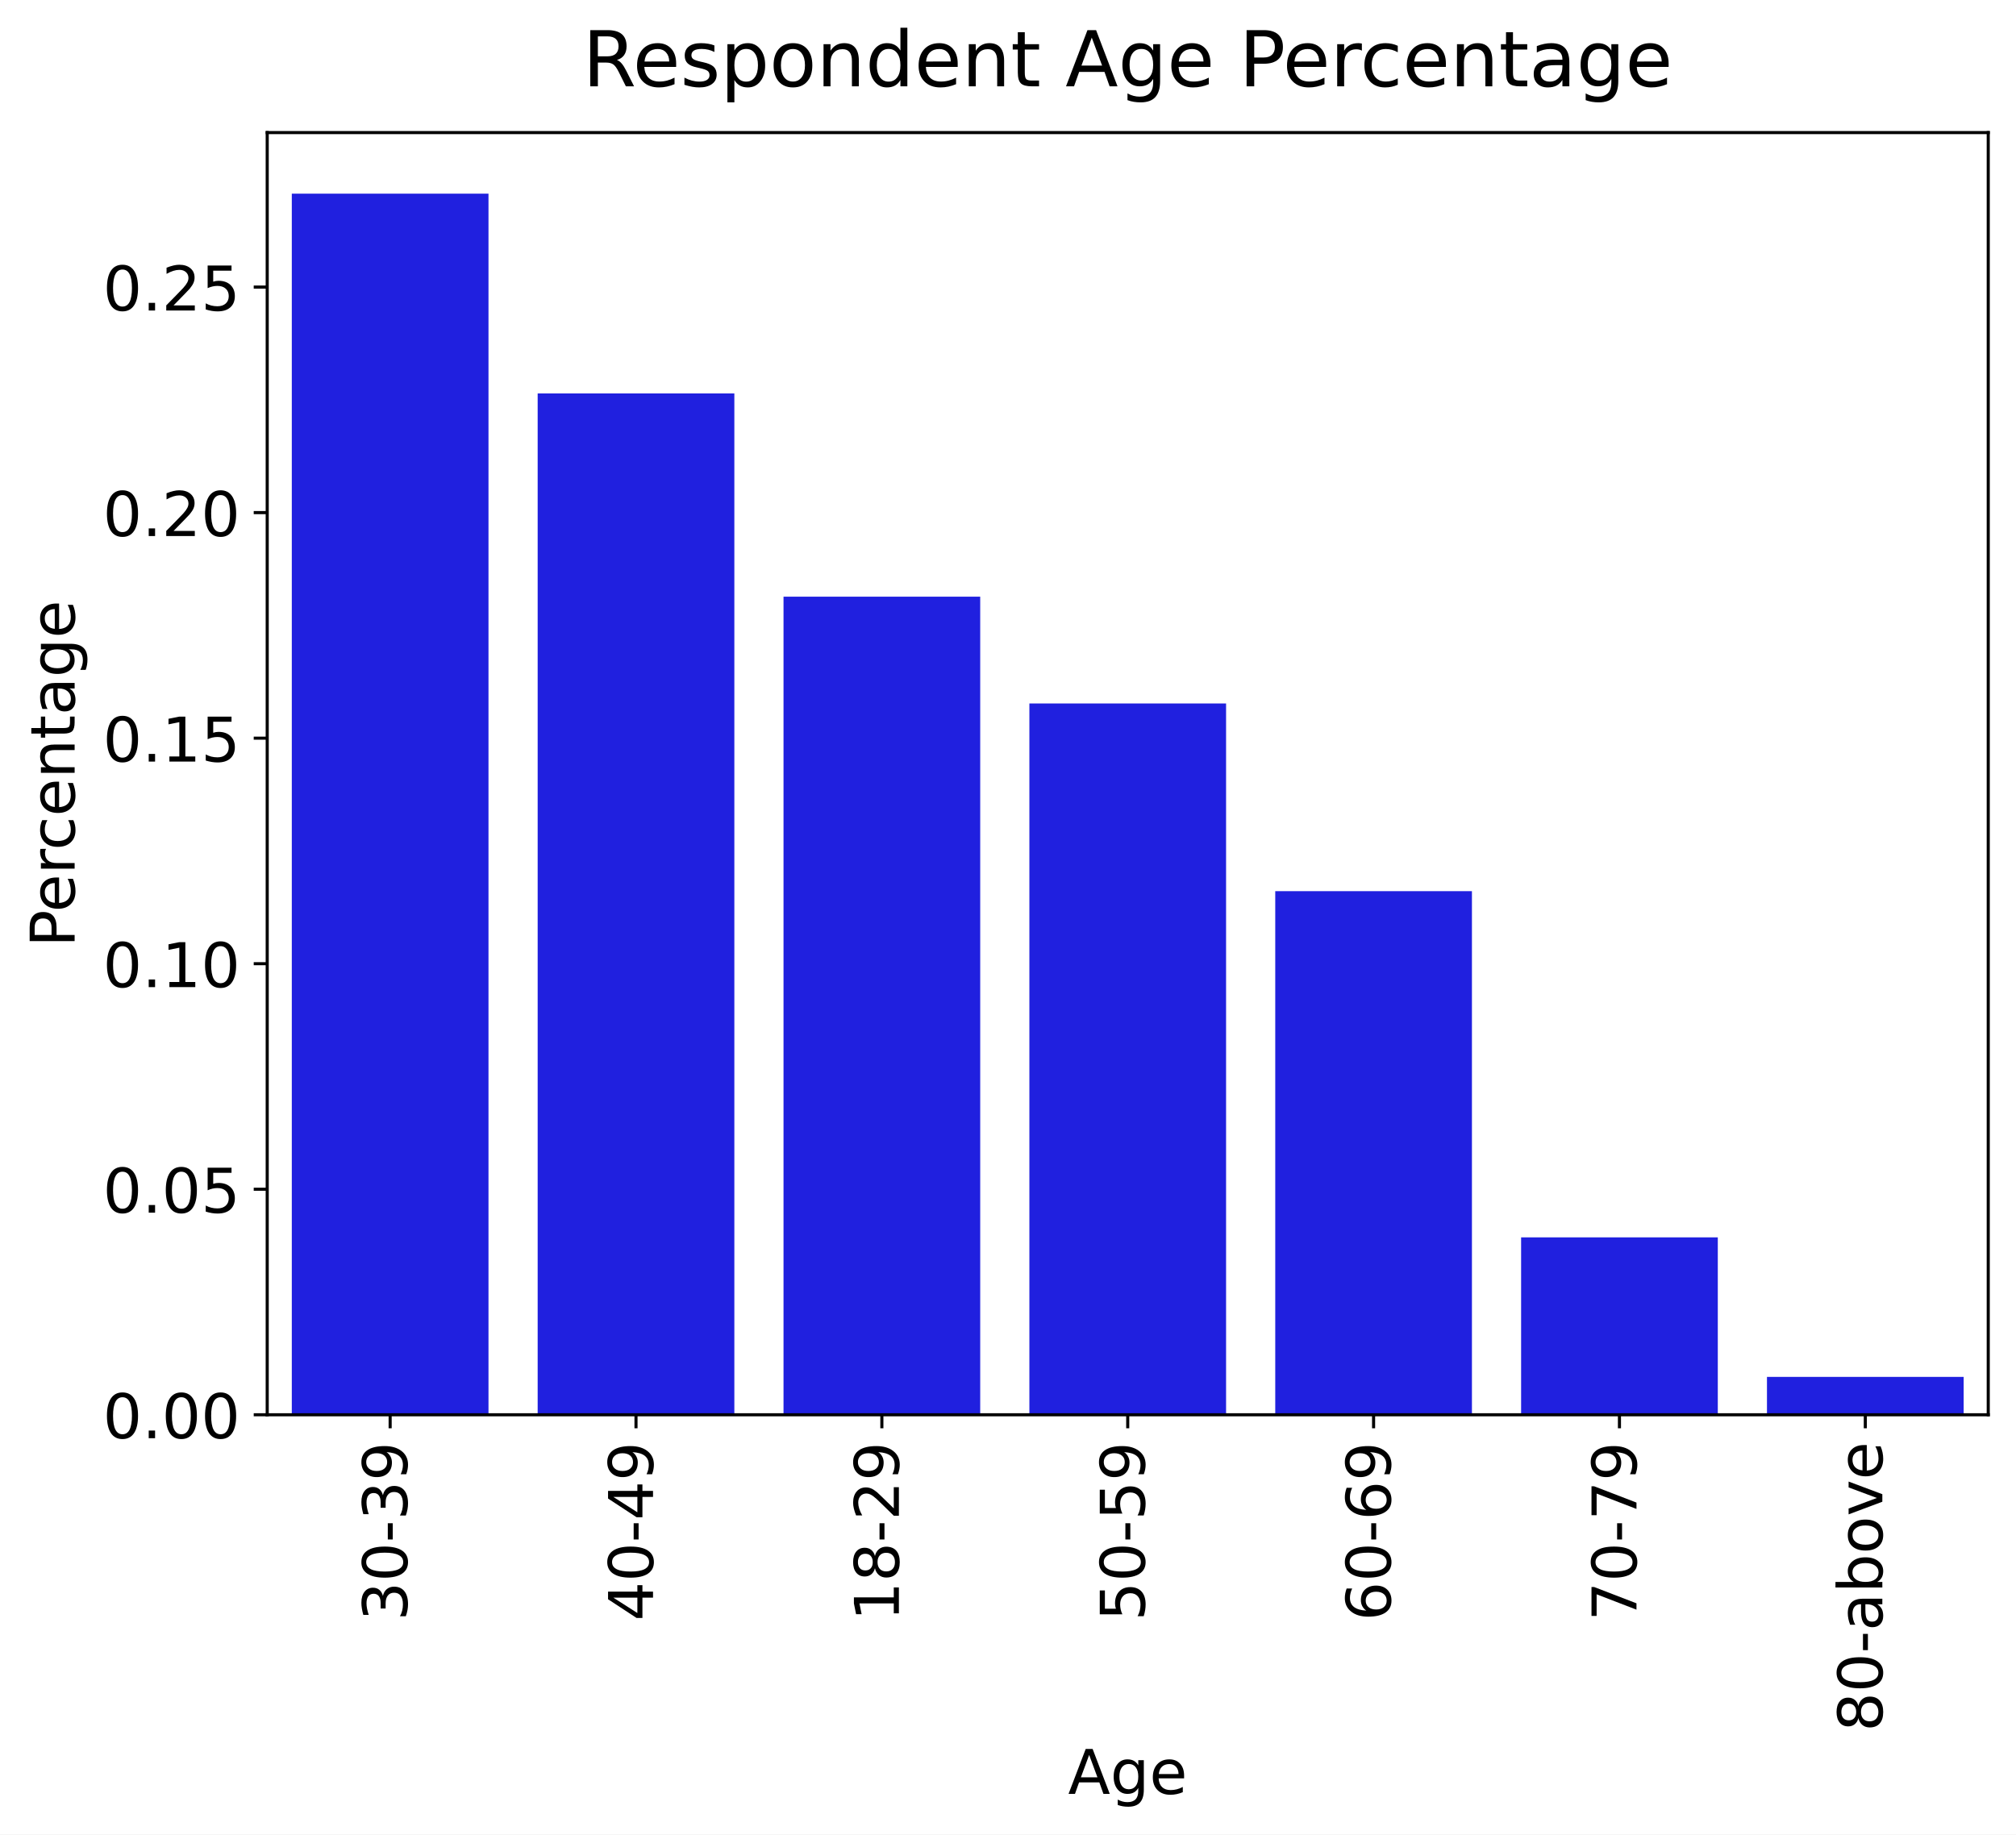
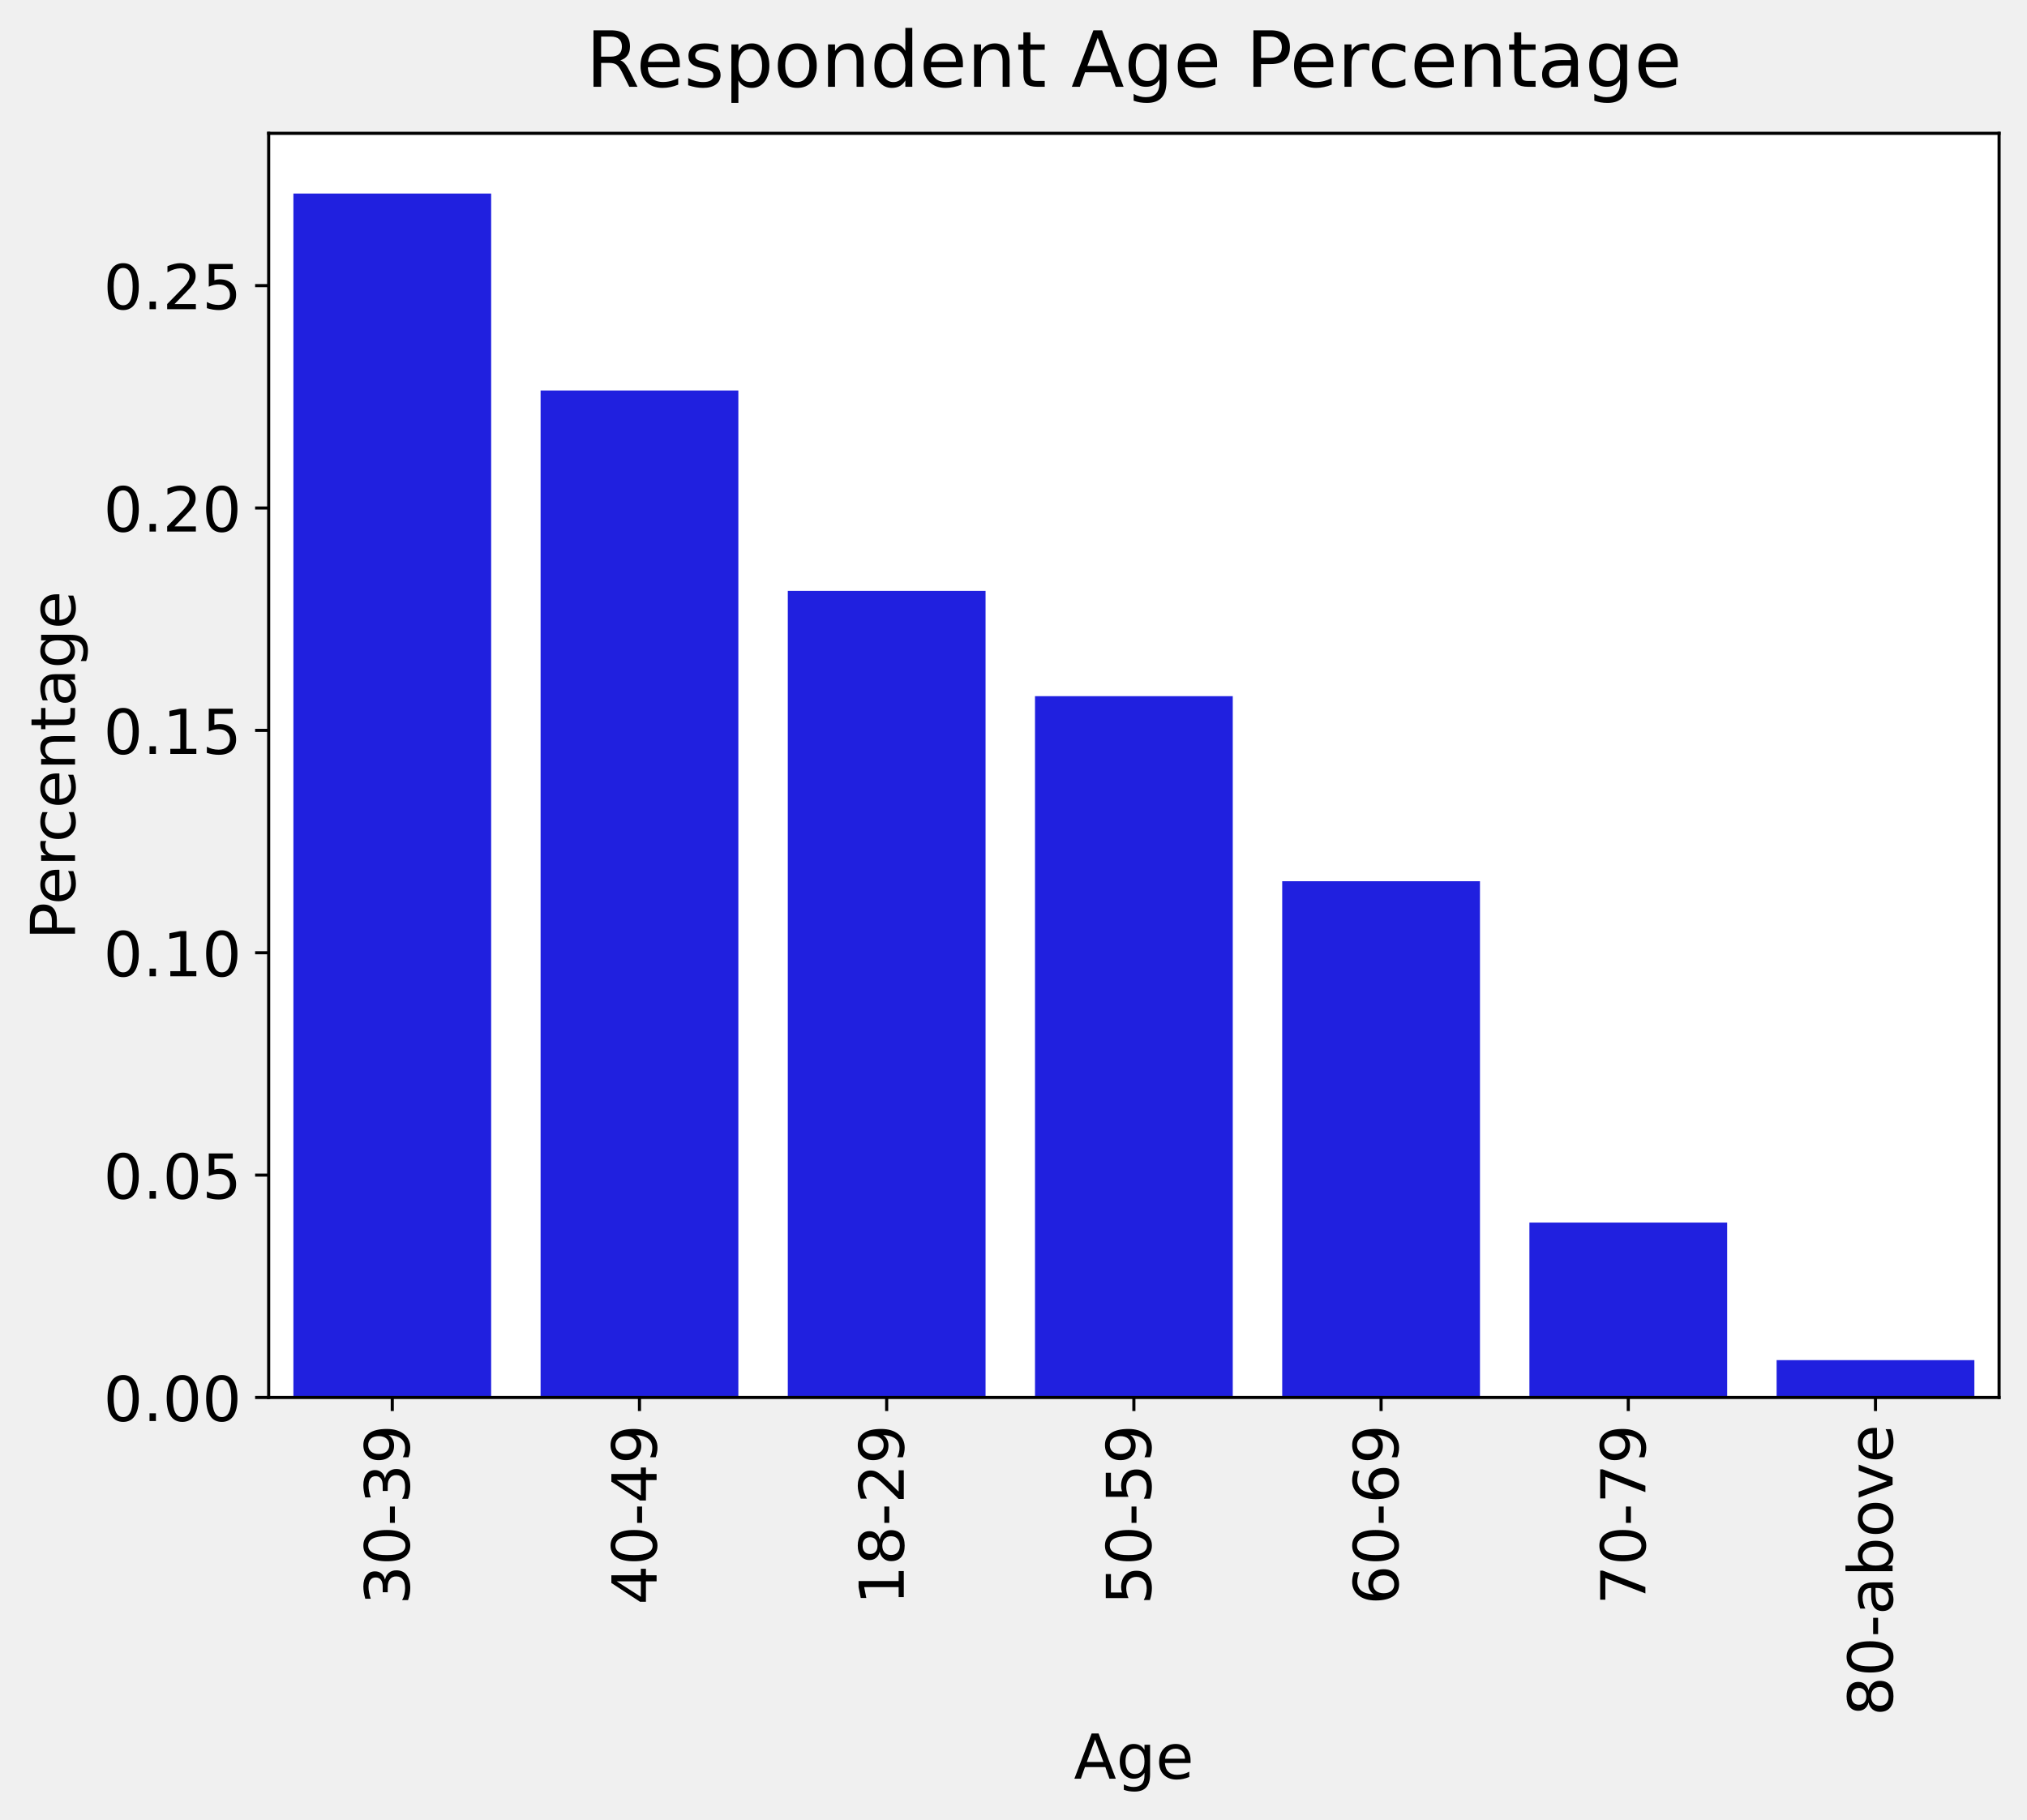
- <svg xmlns="http://www.w3.org/2000/svg" xmlns:xlink="http://www.w3.org/1999/xlink" width="522.91pt" height="475.922pt" viewBox="0 0 522.91 475.922" version="1.1">
+ <svg xmlns="http://www.w3.org/2000/svg" xmlns:xlink="http://www.w3.org/1999/xlink" width="522.91pt" height="469.442pt" viewBox="0 0 522.91 469.442" version="1.1">
  <defs>
    <style type="text/css">*{stroke-linejoin: round; stroke-linecap: butt}</style>
  </defs>
  <g id="figure_1">
    <g id="patch_1">
-       <path d="M 0 475.922 L 522.91 475.922 L 522.91 -0 L 0 -0 z " style="fill: #ffffff" />
+       <path d="M 0 469.442 L 522.91 469.442 L 522.91 0 L 0 0 L 0 469.442 z " style="fill: none" />
    </g>
    <g id="axes_1">
      <g id="patch_2">
-         <path d="M 69.31 367.037 L 515.71 367.037 L 515.71 34.397 L 69.31 34.397 z " style="fill: #ffffff" />
+         <path d="M 69.31 360.557 L 515.71 360.557 L 515.71 34.397 L 69.31 34.397 z " style="fill: #ffffff" />
      </g>
      <g id="patch_3">
-         <path d="M 75.687 367.037 L 126.704 367.037 L 126.704 50.237 L 75.687 50.237 z " clip-path="url(#p5cb731345c)" style="fill: #2020df" />
+         <path d="M 75.687 360.557 L 126.704 360.557 L 126.704 49.928 L 75.687 49.928 z " clip-path="url(#pb293917584)" style="fill: #2020df" />
      </g>
      <g id="patch_4">
-         <path d="M 139.459 367.037 L 190.476 367.037 L 190.476 102.069 L 139.459 102.069 z " clip-path="url(#p5cb731345c)" style="fill: #2020df" />
+         <path d="M 139.459 360.557 L 190.476 360.557 L 190.476 100.75 L 139.459 100.75 z " clip-path="url(#pb293917584)" style="fill: #2020df" />
      </g>
      <g id="patch_5">
-         <path d="M 203.23 367.037 L 254.247 367.037 L 254.247 154.794 L 203.23 154.794 z " clip-path="url(#p5cb731345c)" style="fill: #2020df" />
+         <path d="M 203.23 360.557 L 254.247 360.557 L 254.247 152.449 L 203.23 152.449 z " clip-path="url(#pb293917584)" style="fill: #2020df" />
      </g>
      <g id="patch_6">
-         <path d="M 267.001 367.037 L 318.019 367.037 L 318.019 182.498 L 267.001 182.498 z " clip-path="url(#p5cb731345c)" style="fill: #2020df" />
+         <path d="M 267.001 360.557 L 318.019 360.557 L 318.019 179.612 L 267.001 179.612 z " clip-path="url(#pb293917584)" style="fill: #2020df" />
      </g>
      <g id="patch_7">
-         <path d="M 330.773 367.037 L 381.79 367.037 L 381.79 231.202 L 330.773 231.202 z " clip-path="url(#p5cb731345c)" style="fill: #2020df" />
+         <path d="M 330.773 360.557 L 381.79 360.557 L 381.79 227.368 L 330.773 227.368 z " clip-path="url(#pb293917584)" style="fill: #2020df" />
      </g>
      <g id="patch_8">
-         <path d="M 394.544 367.037 L 445.561 367.037 L 445.561 321.014 L 394.544 321.014 z " clip-path="url(#p5cb731345c)" style="fill: #2020df" />
+         <path d="M 394.544 360.557 L 445.561 360.557 L 445.561 315.43 L 394.544 315.43 z " clip-path="url(#pb293917584)" style="fill: #2020df" />
      </g>
      <g id="patch_9">
-         <path d="M 458.316 367.037 L 509.333 367.037 L 509.333 357.207 L 458.316 357.207 z " clip-path="url(#p5cb731345c)" style="fill: #2020df" />
+         <path d="M 458.316 360.557 L 509.333 360.557 L 509.333 350.918 L 458.316 350.918 z " clip-path="url(#pb293917584)" style="fill: #2020df" />
      </g>
      <g id="matplotlib.axis_1">
        <g id="xtick_1">
          <g id="line2d_1">
            <defs>
-               <path id="ma09c83e4f8" d="M 0 0 L 0 3.5 " style="stroke: #000000; stroke-width: 0.8" />
+               <path id="me8423a075c" d="M 0 0 L 0 3.5 " style="stroke: #000000; stroke-width: 0.8" />
            </defs>
            <g>
-               <use xlink:href="#ma09c83e4f8" x="101.196" y="367.037" style="stroke: #000000; stroke-width: 0.8" />
+               <use xlink:href="#me8423a075c" x="101.196" y="360.557" style="stroke: #000000; stroke-width: 0.8" />
            </g>
          </g>
          <g id="text_1">
-             <g transform="translate(105.6107 420.5294)rotate(-90)scale(0.16 -0.16)">
+             <g transform="translate(105.6107 414.0494)rotate(-90)scale(0.16 -0.16)">
              <defs>
                <path id="DejaVuSans-33" d="M 2597 2516 Q 3050 2419 3304 2112 Q 3559 1806 3559 1356 Q 3559 666 3084 287 Q 2609 -91 1734 -91 Q 1441 -91 1130 -33 Q 819 25 488 141 L 488 750 Q 750 597 1062 519 Q 1375 441 1716 441 Q 2309 441 2620 675 Q 2931 909 2931 1356 Q 2931 1769 2642 2001 Q 2353 2234 1838 2234 L 1294 2234 L 1294 2753 L 1863 2753 Q 2328 2753 2575 2939 Q 2822 3125 2822 3475 Q 2822 3834 2567 4026 Q 2313 4219 1838 4219 Q 1578 4219 1281 4162 Q 984 4106 628 3988 L 628 4550 Q 988 4650 1302 4700 Q 1616 4750 1894 4750 Q 2613 4750 3031 4423 Q 3450 4097 3450 3541 Q 3450 3153 3228 2886 Q 3006 2619 2597 2516 z " transform="scale(0.015625)" />
                <path id="DejaVuSans-30" d="M 2034 4250 Q 1547 4250 1301 3770 Q 1056 3291 1056 2328 Q 1056 1369 1301 889 Q 1547 409 2034 409 Q 2525 409 2770 889 Q 3016 1369 3016 2328 Q 3016 3291 2770 3770 Q 2525 4250 2034 4250 z M 2034 4750 Q 2819 4750 3233 4129 Q 3647 3509 3647 2328 Q 3647 1150 3233 529 Q 2819 -91 2034 -91 Q 1250 -91 836 529 Q 422 1150 422 2328 Q 422 3509 836 4129 Q 1250 4750 2034 4750 z " transform="scale(0.015625)" />
                <path id="DejaVuSans-2d" d="M 313 2009 L 1997 2009 L 1997 1497 L 313 1497 L 313 2009 z " transform="scale(0.015625)" />
                <path id="DejaVuSans-39" d="M 703 97 L 703 672 Q 941 559 1184 500 Q 1428 441 1663 441 Q 2288 441 2617 861 Q 2947 1281 2994 2138 Q 2813 1869 2534 1725 Q 2256 1581 1919 1581 Q 1219 1581 811 2004 Q 403 2428 403 3163 Q 403 3881 828 4315 Q 1253 4750 1959 4750 Q 2769 4750 3195 4129 Q 3622 3509 3622 2328 Q 3622 1225 3098 567 Q 2575 -91 1691 -91 Q 1453 -91 1209 -44 Q 966 3 703 97 z M 1959 2075 Q 2384 2075 2632 2365 Q 2881 2656 2881 3163 Q 2881 3666 2632 3958 Q 2384 4250 1959 4250 Q 1534 4250 1286 3958 Q 1038 3666 1038 3163 Q 1038 2656 1286 2365 Q 1534 2075 1959 2075 z " transform="scale(0.015625)" />
              </defs>
              <use xlink:href="#DejaVuSans-33" />
              <use xlink:href="#DejaVuSans-30" x="63.623" />
              <use xlink:href="#DejaVuSans-2d" x="127.246" />
              <use xlink:href="#DejaVuSans-33" x="163.33" />
              <use xlink:href="#DejaVuSans-39" x="226.953" />
            </g>
          </g>
        </g>
        <g id="xtick_2">
          <g id="line2d_2">
            <g>
-               <use xlink:href="#ma09c83e4f8" x="164.967" y="367.037" style="stroke: #000000; stroke-width: 0.8" />
+               <use xlink:href="#me8423a075c" x="164.967" y="360.557" style="stroke: #000000; stroke-width: 0.8" />
            </g>
          </g>
          <g id="text_2">
-             <g transform="translate(169.3821 420.5294)rotate(-90)scale(0.16 -0.16)">
+             <g transform="translate(169.3821 414.0494)rotate(-90)scale(0.16 -0.16)">
              <defs>
                <path id="DejaVuSans-34" d="M 2419 4116 L 825 1625 L 2419 1625 L 2419 4116 z M 2253 4666 L 3047 4666 L 3047 1625 L 3713 1625 L 3713 1100 L 3047 1100 L 3047 0 L 2419 0 L 2419 1100 L 313 1100 L 313 1709 L 2253 4666 z " transform="scale(0.015625)" />
              </defs>
              <use xlink:href="#DejaVuSans-34" />
              <use xlink:href="#DejaVuSans-30" x="63.623" />
              <use xlink:href="#DejaVuSans-2d" x="127.246" />
              <use xlink:href="#DejaVuSans-34" x="163.33" />
              <use xlink:href="#DejaVuSans-39" x="226.953" />
            </g>
          </g>
        </g>
        <g id="xtick_3">
          <g id="line2d_3">
            <g>
-               <use xlink:href="#ma09c83e4f8" x="228.739" y="367.037" style="stroke: #000000; stroke-width: 0.8" />
+               <use xlink:href="#me8423a075c" x="228.739" y="360.557" style="stroke: #000000; stroke-width: 0.8" />
            </g>
          </g>
          <g id="text_3">
-             <g transform="translate(233.1536 420.5294)rotate(-90)scale(0.16 -0.16)">
+             <g transform="translate(233.1536 414.0494)rotate(-90)scale(0.16 -0.16)">
              <defs>
                <path id="DejaVuSans-31" d="M 794 531 L 1825 531 L 1825 4091 L 703 3866 L 703 4441 L 1819 4666 L 2450 4666 L 2450 531 L 3481 531 L 3481 0 L 794 0 L 794 531 z " transform="scale(0.015625)" />
                <path id="DejaVuSans-38" d="M 2034 2216 Q 1584 2216 1326 1975 Q 1069 1734 1069 1313 Q 1069 891 1326 650 Q 1584 409 2034 409 Q 2484 409 2743 651 Q 3003 894 3003 1313 Q 3003 1734 2745 1975 Q 2488 2216 2034 2216 z M 1403 2484 Q 997 2584 770 2862 Q 544 3141 544 3541 Q 544 4100 942 4425 Q 1341 4750 2034 4750 Q 2731 4750 3128 4425 Q 3525 4100 3525 3541 Q 3525 3141 3298 2862 Q 3072 2584 2669 2484 Q 3125 2378 3379 2068 Q 3634 1759 3634 1313 Q 3634 634 3220 271 Q 2806 -91 2034 -91 Q 1263 -91 848 271 Q 434 634 434 1313 Q 434 1759 690 2068 Q 947 2378 1403 2484 z M 1172 3481 Q 1172 3119 1398 2916 Q 1625 2713 2034 2713 Q 2441 2713 2670 2916 Q 2900 3119 2900 3481 Q 2900 3844 2670 4047 Q 2441 4250 2034 4250 Q 1625 4250 1398 4047 Q 1172 3844 1172 3481 z " transform="scale(0.015625)" />
                <path id="DejaVuSans-32" d="M 1228 531 L 3431 531 L 3431 0 L 469 0 L 469 531 Q 828 903 1448 1529 Q 2069 2156 2228 2338 Q 2531 2678 2651 2914 Q 2772 3150 2772 3378 Q 2772 3750 2511 3984 Q 2250 4219 1831 4219 Q 1534 4219 1204 4116 Q 875 4013 500 3803 L 500 4441 Q 881 4594 1212 4672 Q 1544 4750 1819 4750 Q 2544 4750 2975 4387 Q 3406 4025 3406 3419 Q 3406 3131 3298 2873 Q 3191 2616 2906 2266 Q 2828 2175 2409 1742 Q 1991 1309 1228 531 z " transform="scale(0.015625)" />
              </defs>
              <use xlink:href="#DejaVuSans-31" />
              <use xlink:href="#DejaVuSans-38" x="63.623" />
              <use xlink:href="#DejaVuSans-2d" x="127.246" />
              <use xlink:href="#DejaVuSans-32" x="163.33" />
              <use xlink:href="#DejaVuSans-39" x="226.953" />
            </g>
          </g>
        </g>
        <g id="xtick_4">
          <g id="line2d_4">
            <g>
-               <use xlink:href="#ma09c83e4f8" x="292.51" y="367.037" style="stroke: #000000; stroke-width: 0.8" />
+               <use xlink:href="#me8423a075c" x="292.51" y="360.557" style="stroke: #000000; stroke-width: 0.8" />
            </g>
          </g>
          <g id="text_4">
-             <g transform="translate(296.925 420.5294)rotate(-90)scale(0.16 -0.16)">
+             <g transform="translate(296.925 414.0494)rotate(-90)scale(0.16 -0.16)">
              <defs>
                <path id="DejaVuSans-35" d="M 691 4666 L 3169 4666 L 3169 4134 L 1269 4134 L 1269 2991 Q 1406 3038 1543 3061 Q 1681 3084 1819 3084 Q 2600 3084 3056 2656 Q 3513 2228 3513 1497 Q 3513 744 3044 326 Q 2575 -91 1722 -91 Q 1428 -91 1123 -41 Q 819 9 494 109 L 494 744 Q 775 591 1075 516 Q 1375 441 1709 441 Q 2250 441 2565 725 Q 2881 1009 2881 1497 Q 2881 1984 2565 2268 Q 2250 2553 1709 2553 Q 1456 2553 1204 2497 Q 953 2441 691 2322 L 691 4666 z " transform="scale(0.015625)" />
              </defs>
              <use xlink:href="#DejaVuSans-35" />
              <use xlink:href="#DejaVuSans-30" x="63.623" />
              <use xlink:href="#DejaVuSans-2d" x="127.246" />
              <use xlink:href="#DejaVuSans-35" x="163.33" />
              <use xlink:href="#DejaVuSans-39" x="226.953" />
            </g>
          </g>
        </g>
        <g id="xtick_5">
          <g id="line2d_5">
            <g>
-               <use xlink:href="#ma09c83e4f8" x="356.281" y="367.037" style="stroke: #000000; stroke-width: 0.8" />
+               <use xlink:href="#me8423a075c" x="356.281" y="360.557" style="stroke: #000000; stroke-width: 0.8" />
            </g>
          </g>
          <g id="text_5">
-             <g transform="translate(360.6964 420.5294)rotate(-90)scale(0.16 -0.16)">
+             <g transform="translate(360.6964 414.0494)rotate(-90)scale(0.16 -0.16)">
              <defs>
                <path id="DejaVuSans-36" d="M 2113 2584 Q 1688 2584 1439 2293 Q 1191 2003 1191 1497 Q 1191 994 1439 701 Q 1688 409 2113 409 Q 2538 409 2786 701 Q 3034 994 3034 1497 Q 3034 2003 2786 2293 Q 2538 2584 2113 2584 z M 3366 4563 L 3366 3988 Q 3128 4100 2886 4159 Q 2644 4219 2406 4219 Q 1781 4219 1451 3797 Q 1122 3375 1075 2522 Q 1259 2794 1537 2939 Q 1816 3084 2150 3084 Q 2853 3084 3261 2657 Q 3669 2231 3669 1497 Q 3669 778 3244 343 Q 2819 -91 2113 -91 Q 1303 -91 875 529 Q 447 1150 447 2328 Q 447 3434 972 4092 Q 1497 4750 2381 4750 Q 2619 4750 2861 4703 Q 3103 4656 3366 4563 z " transform="scale(0.015625)" />
              </defs>
              <use xlink:href="#DejaVuSans-36" />
              <use xlink:href="#DejaVuSans-30" x="63.623" />
              <use xlink:href="#DejaVuSans-2d" x="127.246" />
              <use xlink:href="#DejaVuSans-36" x="163.33" />
              <use xlink:href="#DejaVuSans-39" x="226.953" />
            </g>
          </g>
        </g>
        <g id="xtick_6">
          <g id="line2d_6">
            <g>
-               <use xlink:href="#ma09c83e4f8" x="420.053" y="367.037" style="stroke: #000000; stroke-width: 0.8" />
+               <use xlink:href="#me8423a075c" x="420.053" y="360.557" style="stroke: #000000; stroke-width: 0.8" />
            </g>
          </g>
          <g id="text_6">
-             <g transform="translate(424.4679 420.5294)rotate(-90)scale(0.16 -0.16)">
+             <g transform="translate(424.4679 414.0494)rotate(-90)scale(0.16 -0.16)">
              <defs>
                <path id="DejaVuSans-37" d="M 525 4666 L 3525 4666 L 3525 4397 L 1831 0 L 1172 0 L 2766 4134 L 525 4134 L 525 4666 z " transform="scale(0.015625)" />
              </defs>
              <use xlink:href="#DejaVuSans-37" />
              <use xlink:href="#DejaVuSans-30" x="63.623" />
              <use xlink:href="#DejaVuSans-2d" x="127.246" />
              <use xlink:href="#DejaVuSans-37" x="163.33" />
              <use xlink:href="#DejaVuSans-39" x="226.953" />
            </g>
          </g>
        </g>
        <g id="xtick_7">
          <g id="line2d_7">
            <g>
-               <use xlink:href="#ma09c83e4f8" x="483.824" y="367.037" style="stroke: #000000; stroke-width: 0.8" />
+               <use xlink:href="#me8423a075c" x="483.824" y="360.557" style="stroke: #000000; stroke-width: 0.8" />
            </g>
          </g>
          <g id="text_7">
-             <g transform="translate(488.2393 449.2369)rotate(-90)scale(0.16 -0.16)">
+             <g transform="translate(488.2393 442.7569)rotate(-90)scale(0.16 -0.16)">
              <defs>
                <path id="DejaVuSans-61" d="M 2194 1759 Q 1497 1759 1228 1600 Q 959 1441 959 1056 Q 959 750 1161 570 Q 1363 391 1709 391 Q 2188 391 2477 730 Q 2766 1069 2766 1631 L 2766 1759 L 2194 1759 z M 3341 1997 L 3341 0 L 2766 0 L 2766 531 Q 2569 213 2275 61 Q 1981 -91 1556 -91 Q 1019 -91 701 211 Q 384 513 384 1019 Q 384 1609 779 1909 Q 1175 2209 1959 2209 L 2766 2209 L 2766 2266 Q 2766 2663 2505 2880 Q 2244 3097 1772 3097 Q 1472 3097 1187 3025 Q 903 2953 641 2809 L 641 3341 Q 956 3463 1253 3523 Q 1550 3584 1831 3584 Q 2591 3584 2966 3190 Q 3341 2797 3341 1997 z " transform="scale(0.015625)" />
                <path id="DejaVuSans-62" d="M 3116 1747 Q 3116 2381 2855 2742 Q 2594 3103 2138 3103 Q 1681 3103 1420 2742 Q 1159 2381 1159 1747 Q 1159 1113 1420 752 Q 1681 391 2138 391 Q 2594 391 2855 752 Q 3116 1113 3116 1747 z M 1159 2969 Q 1341 3281 1617 3432 Q 1894 3584 2278 3584 Q 2916 3584 3314 3078 Q 3713 2572 3713 1747 Q 3713 922 3314 415 Q 2916 -91 2278 -91 Q 1894 -91 1617 61 Q 1341 213 1159 525 L 1159 0 L 581 0 L 581 4863 L 1159 4863 L 1159 2969 z " transform="scale(0.015625)" />
                <path id="DejaVuSans-6f" d="M 1959 3097 Q 1497 3097 1228 2736 Q 959 2375 959 1747 Q 959 1119 1226 758 Q 1494 397 1959 397 Q 2419 397 2687 759 Q 2956 1122 2956 1747 Q 2956 2369 2687 2733 Q 2419 3097 1959 3097 z M 1959 3584 Q 2709 3584 3137 3096 Q 3566 2609 3566 1747 Q 3566 888 3137 398 Q 2709 -91 1959 -91 Q 1206 -91 779 398 Q 353 888 353 1747 Q 353 2609 779 3096 Q 1206 3584 1959 3584 z " transform="scale(0.015625)" />
                <path id="DejaVuSans-76" d="M 191 3500 L 800 3500 L 1894 563 L 2988 3500 L 3597 3500 L 2284 0 L 1503 0 L 191 3500 z " transform="scale(0.015625)" />
                <path id="DejaVuSans-65" d="M 3597 1894 L 3597 1613 L 953 1613 Q 991 1019 1311 708 Q 1631 397 2203 397 Q 2534 397 2845 478 Q 3156 559 3463 722 L 3463 178 Q 3153 47 2828 -22 Q 2503 -91 2169 -91 Q 1331 -91 842 396 Q 353 884 353 1716 Q 353 2575 817 3079 Q 1281 3584 2069 3584 Q 2775 3584 3186 3129 Q 3597 2675 3597 1894 z M 3022 2063 Q 3016 2534 2758 2815 Q 2500 3097 2075 3097 Q 1594 3097 1305 2825 Q 1016 2553 972 2059 L 3022 2063 z " transform="scale(0.015625)" />
              </defs>
              <use xlink:href="#DejaVuSans-38" />
              <use xlink:href="#DejaVuSans-30" x="63.623" />
              <use xlink:href="#DejaVuSans-2d" x="127.246" />
              <use xlink:href="#DejaVuSans-61" x="163.33" />
              <use xlink:href="#DejaVuSans-62" x="224.609" />
              <use xlink:href="#DejaVuSans-6f" x="288.086" />
              <use xlink:href="#DejaVuSans-76" x="349.268" />
              <use xlink:href="#DejaVuSans-65" x="408.447" />
            </g>
          </g>
        </g>
        <g id="text_8">
-           <g transform="translate(277.0362 465.3944)scale(0.16 -0.16)">
+           <g transform="translate(277.0362 458.9144)scale(0.16 -0.16)">
            <defs>
              <path id="DejaVuSans-41" d="M 2188 4044 L 1331 1722 L 3047 1722 L 2188 4044 z M 1831 4666 L 2547 4666 L 4325 0 L 3669 0 L 3244 1197 L 1141 1197 L 716 0 L 50 0 L 1831 4666 z " transform="scale(0.015625)" />
              <path id="DejaVuSans-67" d="M 2906 1791 Q 2906 2416 2648 2759 Q 2391 3103 1925 3103 Q 1463 3103 1205 2759 Q 947 2416 947 1791 Q 947 1169 1205 825 Q 1463 481 1925 481 Q 2391 481 2648 825 Q 2906 1169 2906 1791 z M 3481 434 Q 3481 -459 3084 -895 Q 2688 -1331 1869 -1331 Q 1566 -1331 1297 -1286 Q 1028 -1241 775 -1147 L 775 -588 Q 1028 -725 1275 -790 Q 1522 -856 1778 -856 Q 2344 -856 2625 -561 Q 2906 -266 2906 331 L 2906 616 Q 2728 306 2450 153 Q 2172 0 1784 0 Q 1141 0 747 490 Q 353 981 353 1791 Q 353 2603 747 3093 Q 1141 3584 1784 3584 Q 2172 3584 2450 3431 Q 2728 3278 2906 2969 L 2906 3500 L 3481 3500 L 3481 434 z " transform="scale(0.015625)" />
            </defs>
            <use xlink:href="#DejaVuSans-41" />
            <use xlink:href="#DejaVuSans-67" x="68.408" />
            <use xlink:href="#DejaVuSans-65" x="131.885" />
          </g>
        </g>
      </g>
      <g id="matplotlib.axis_2">
        <g id="ytick_1">
          <g id="line2d_8">
            <defs>
-               <path id="me084b1ebd6" d="M 0 0 L -3.5 0 " style="stroke: #000000; stroke-width: 0.8" />
+               <path id="m015f61f0b6" d="M 0 0 L -3.5 0 " style="stroke: #000000; stroke-width: 0.8" />
            </defs>
            <g>
-               <use xlink:href="#me084b1ebd6" x="69.31" y="367.037" style="stroke: #000000; stroke-width: 0.8" />
+               <use xlink:href="#m015f61f0b6" x="69.31" y="360.557" style="stroke: #000000; stroke-width: 0.8" />
            </g>
          </g>
          <g id="text_9">
-             <g transform="translate(26.685 373.1156)scale(0.16 -0.16)">
+             <g transform="translate(26.685 366.6356)scale(0.16 -0.16)">
              <defs>
                <path id="DejaVuSans-2e" d="M 684 794 L 1344 794 L 1344 0 L 684 0 L 684 794 z " transform="scale(0.015625)" />
              </defs>
              <use xlink:href="#DejaVuSans-30" />
              <use xlink:href="#DejaVuSans-2e" x="63.623" />
              <use xlink:href="#DejaVuSans-30" x="95.41" />
              <use xlink:href="#DejaVuSans-30" x="159.033" />
            </g>
          </g>
        </g>
        <g id="ytick_2">
          <g id="line2d_9">
            <g>
-               <use xlink:href="#me084b1ebd6" x="69.31" y="308.525" style="stroke: #000000; stroke-width: 0.8" />
+               <use xlink:href="#m015f61f0b6" x="69.31" y="303.185" style="stroke: #000000; stroke-width: 0.8" />
            </g>
          </g>
          <g id="text_10">
-             <g transform="translate(26.685 314.6037)scale(0.16 -0.16)">
+             <g transform="translate(26.685 309.2635)scale(0.16 -0.16)">
              <use xlink:href="#DejaVuSans-30" />
              <use xlink:href="#DejaVuSans-2e" x="63.623" />
              <use xlink:href="#DejaVuSans-30" x="95.41" />
              <use xlink:href="#DejaVuSans-35" x="159.033" />
            </g>
          </g>
        </g>
        <g id="ytick_3">
          <g id="line2d_10">
            <g>
-               <use xlink:href="#me084b1ebd6" x="69.31" y="250.013" style="stroke: #000000; stroke-width: 0.8" />
+               <use xlink:href="#m015f61f0b6" x="69.31" y="245.813" style="stroke: #000000; stroke-width: 0.8" />
            </g>
          </g>
          <g id="text_11">
-             <g transform="translate(26.685 256.0918)scale(0.16 -0.16)">
+             <g transform="translate(26.685 251.8914)scale(0.16 -0.16)">
              <use xlink:href="#DejaVuSans-30" />
              <use xlink:href="#DejaVuSans-2e" x="63.623" />
              <use xlink:href="#DejaVuSans-31" x="95.41" />
              <use xlink:href="#DejaVuSans-30" x="159.033" />
            </g>
          </g>
        </g>
        <g id="ytick_4">
          <g id="line2d_11">
            <g>
-               <use xlink:href="#me084b1ebd6" x="69.31" y="191.501" style="stroke: #000000; stroke-width: 0.8" />
+               <use xlink:href="#m015f61f0b6" x="69.31" y="188.441" style="stroke: #000000; stroke-width: 0.8" />
            </g>
          </g>
          <g id="text_12">
-             <g transform="translate(26.685 197.5798)scale(0.16 -0.16)">
+             <g transform="translate(26.685 194.5194)scale(0.16 -0.16)">
              <use xlink:href="#DejaVuSans-30" />
              <use xlink:href="#DejaVuSans-2e" x="63.623" />
              <use xlink:href="#DejaVuSans-31" x="95.41" />
              <use xlink:href="#DejaVuSans-35" x="159.033" />
            </g>
          </g>
        </g>
        <g id="ytick_5">
          <g id="line2d_12">
            <g>
-               <use xlink:href="#me084b1ebd6" x="69.31" y="132.989" style="stroke: #000000; stroke-width: 0.8" />
+               <use xlink:href="#m015f61f0b6" x="69.31" y="131.069" style="stroke: #000000; stroke-width: 0.8" />
            </g>
          </g>
          <g id="text_13">
-             <g transform="translate(26.685 139.0679)scale(0.16 -0.16)">
+             <g transform="translate(26.685 137.1473)scale(0.16 -0.16)">
              <use xlink:href="#DejaVuSans-30" />
              <use xlink:href="#DejaVuSans-2e" x="63.623" />
              <use xlink:href="#DejaVuSans-32" x="95.41" />
              <use xlink:href="#DejaVuSans-30" x="159.033" />
            </g>
          </g>
        </g>
        <g id="ytick_6">
          <g id="line2d_13">
            <g>
-               <use xlink:href="#me084b1ebd6" x="69.31" y="74.477" style="stroke: #000000; stroke-width: 0.8" />
+               <use xlink:href="#m015f61f0b6" x="69.31" y="73.696" style="stroke: #000000; stroke-width: 0.8" />
            </g>
          </g>
          <g id="text_14">
-             <g transform="translate(26.685 80.55596)scale(0.16 -0.16)">
+             <g transform="translate(26.685 79.77518)scale(0.16 -0.16)">
              <use xlink:href="#DejaVuSans-30" />
              <use xlink:href="#DejaVuSans-2e" x="63.623" />
              <use xlink:href="#DejaVuSans-32" x="95.41" />
              <use xlink:href="#DejaVuSans-35" x="159.033" />
            </g>
          </g>
        </g>
        <g id="text_15">
-           <g transform="translate(19.3575 245.7131)rotate(-90)scale(0.16 -0.16)">
+           <g transform="translate(19.3575 242.4731)rotate(-90)scale(0.16 -0.16)">
            <defs>
              <path id="DejaVuSans-50" d="M 1259 4147 L 1259 2394 L 2053 2394 Q 2494 2394 2734 2622 Q 2975 2850 2975 3272 Q 2975 3691 2734 3919 Q 2494 4147 2053 4147 L 1259 4147 z M 628 4666 L 2053 4666 Q 2838 4666 3239 4311 Q 3641 3956 3641 3272 Q 3641 2581 3239 2228 Q 2838 1875 2053 1875 L 1259 1875 L 1259 0 L 628 0 L 628 4666 z " transform="scale(0.015625)" />
              <path id="DejaVuSans-72" d="M 2631 2963 Q 2534 3019 2420 3045 Q 2306 3072 2169 3072 Q 1681 3072 1420 2755 Q 1159 2438 1159 1844 L 1159 0 L 581 0 L 581 3500 L 1159 3500 L 1159 2956 Q 1341 3275 1631 3429 Q 1922 3584 2338 3584 Q 2397 3584 2469 3576 Q 2541 3569 2628 3553 L 2631 2963 z " transform="scale(0.015625)" />
              <path id="DejaVuSans-63" d="M 3122 3366 L 3122 2828 Q 2878 2963 2633 3030 Q 2388 3097 2138 3097 Q 1578 3097 1268 2742 Q 959 2388 959 1747 Q 959 1106 1268 751 Q 1578 397 2138 397 Q 2388 397 2633 464 Q 2878 531 3122 666 L 3122 134 Q 2881 22 2623 -34 Q 2366 -91 2075 -91 Q 1284 -91 818 406 Q 353 903 353 1747 Q 353 2603 823 3093 Q 1294 3584 2113 3584 Q 2378 3584 2631 3529 Q 2884 3475 3122 3366 z " transform="scale(0.015625)" />
              <path id="DejaVuSans-6e" d="M 3513 2113 L 3513 0 L 2938 0 L 2938 2094 Q 2938 2591 2744 2837 Q 2550 3084 2163 3084 Q 1697 3084 1428 2787 Q 1159 2491 1159 1978 L 1159 0 L 581 0 L 581 3500 L 1159 3500 L 1159 2956 Q 1366 3272 1645 3428 Q 1925 3584 2291 3584 Q 2894 3584 3203 3211 Q 3513 2838 3513 2113 z " transform="scale(0.015625)" />
              <path id="DejaVuSans-74" d="M 1172 4494 L 1172 3500 L 2356 3500 L 2356 3053 L 1172 3053 L 1172 1153 Q 1172 725 1289 603 Q 1406 481 1766 481 L 2356 481 L 2356 0 L 1766 0 Q 1100 0 847 248 Q 594 497 594 1153 L 594 3053 L 172 3053 L 172 3500 L 594 3500 L 594 4494 L 1172 4494 z " transform="scale(0.015625)" />
            </defs>
            <use xlink:href="#DejaVuSans-50" />
            <use xlink:href="#DejaVuSans-65" x="56.678" />
            <use xlink:href="#DejaVuSans-72" x="118.201" />
            <use xlink:href="#DejaVuSans-63" x="157.064" />
            <use xlink:href="#DejaVuSans-65" x="212.045" />
            <use xlink:href="#DejaVuSans-6e" x="273.568" />
            <use xlink:href="#DejaVuSans-74" x="336.947" />
            <use xlink:href="#DejaVuSans-61" x="376.156" />
            <use xlink:href="#DejaVuSans-67" x="437.436" />
            <use xlink:href="#DejaVuSans-65" x="500.912" />
          </g>
        </g>
      </g>
      <g id="line2d_14">
-         <path clip-path="url(#p5cb731345c)" style="fill: none; stroke: #424242; stroke-width: 2.7; stroke-linecap: square" />
+         <path clip-path="url(#pb293917584)" style="fill: none; stroke: #424242; stroke-width: 2.7; stroke-linecap: square" />
      </g>
      <g id="line2d_15">
-         <path clip-path="url(#p5cb731345c)" style="fill: none; stroke: #424242; stroke-width: 2.7; stroke-linecap: square" />
+         <path clip-path="url(#pb293917584)" style="fill: none; stroke: #424242; stroke-width: 2.7; stroke-linecap: square" />
      </g>
      <g id="line2d_16">
-         <path clip-path="url(#p5cb731345c)" style="fill: none; stroke: #424242; stroke-width: 2.7; stroke-linecap: square" />
+         <path clip-path="url(#pb293917584)" style="fill: none; stroke: #424242; stroke-width: 2.7; stroke-linecap: square" />
      </g>
      <g id="line2d_17">
-         <path clip-path="url(#p5cb731345c)" style="fill: none; stroke: #424242; stroke-width: 2.7; stroke-linecap: square" />
+         <path clip-path="url(#pb293917584)" style="fill: none; stroke: #424242; stroke-width: 2.7; stroke-linecap: square" />
      </g>
      <g id="line2d_18">
-         <path clip-path="url(#p5cb731345c)" style="fill: none; stroke: #424242; stroke-width: 2.7; stroke-linecap: square" />
+         <path clip-path="url(#pb293917584)" style="fill: none; stroke: #424242; stroke-width: 2.7; stroke-linecap: square" />
      </g>
      <g id="line2d_19">
-         <path clip-path="url(#p5cb731345c)" style="fill: none; stroke: #424242; stroke-width: 2.7; stroke-linecap: square" />
+         <path clip-path="url(#pb293917584)" style="fill: none; stroke: #424242; stroke-width: 2.7; stroke-linecap: square" />
      </g>
      <g id="line2d_20">
-         <path clip-path="url(#p5cb731345c)" style="fill: none; stroke: #424242; stroke-width: 2.7; stroke-linecap: square" />
+         <path clip-path="url(#pb293917584)" style="fill: none; stroke: #424242; stroke-width: 2.7; stroke-linecap: square" />
      </g>
      <g id="patch_10">
-         <path d="M 69.31 367.037 L 69.31 34.397 " style="fill: none; stroke: #000000; stroke-width: 0.8; stroke-linejoin: miter; stroke-linecap: square" />
+         <path d="M 69.31 360.557 L 69.31 34.397 " style="fill: none; stroke: #000000; stroke-width: 0.8; stroke-linejoin: miter; stroke-linecap: square" />
      </g>
      <g id="patch_11">
-         <path d="M 515.71 367.037 L 515.71 34.397 " style="fill: none; stroke: #000000; stroke-width: 0.8; stroke-linejoin: miter; stroke-linecap: square" />
+         <path d="M 515.71 360.557 L 515.71 34.397 " style="fill: none; stroke: #000000; stroke-width: 0.8; stroke-linejoin: miter; stroke-linecap: square" />
      </g>
      <g id="patch_12">
-         <path d="M 69.31 367.037 L 515.71 367.037 " style="fill: none; stroke: #000000; stroke-width: 0.8; stroke-linejoin: miter; stroke-linecap: square" />
+         <path d="M 69.31 360.557 L 515.71 360.557 " style="fill: none; stroke: #000000; stroke-width: 0.8; stroke-linejoin: miter; stroke-linecap: square" />
      </g>
      <g id="patch_13">
        <path d="M 69.31 34.397 L 515.71 34.397 " style="fill: none; stroke: #000000; stroke-width: 0.8; stroke-linejoin: miter; stroke-linecap: square" />
      </g>
      <g id="text_16">
        <g transform="translate(151.1413 22.39688)scale(0.2 -0.2)">
          <defs>
            <path id="DejaVuSans-52" d="M 2841 2188 Q 3044 2119 3236 1894 Q 3428 1669 3622 1275 L 4263 0 L 3584 0 L 2988 1197 Q 2756 1666 2539 1819 Q 2322 1972 1947 1972 L 1259 1972 L 1259 0 L 628 0 L 628 4666 L 2053 4666 Q 2853 4666 3247 4331 Q 3641 3997 3641 3322 Q 3641 2881 3436 2590 Q 3231 2300 2841 2188 z M 1259 4147 L 1259 2491 L 2053 2491 Q 2509 2491 2742 2702 Q 2975 2913 2975 3322 Q 2975 3731 2742 3939 Q 2509 4147 2053 4147 L 1259 4147 z " transform="scale(0.015625)" />
            <path id="DejaVuSans-73" d="M 2834 3397 L 2834 2853 Q 2591 2978 2328 3040 Q 2066 3103 1784 3103 Q 1356 3103 1142 2972 Q 928 2841 928 2578 Q 928 2378 1081 2264 Q 1234 2150 1697 2047 L 1894 2003 Q 2506 1872 2764 1633 Q 3022 1394 3022 966 Q 3022 478 2636 193 Q 2250 -91 1575 -91 Q 1294 -91 989 -36 Q 684 19 347 128 L 347 722 Q 666 556 975 473 Q 1284 391 1588 391 Q 1994 391 2212 530 Q 2431 669 2431 922 Q 2431 1156 2273 1281 Q 2116 1406 1581 1522 L 1381 1569 Q 847 1681 609 1914 Q 372 2147 372 2553 Q 372 3047 722 3315 Q 1072 3584 1716 3584 Q 2034 3584 2315 3537 Q 2597 3491 2834 3397 z " transform="scale(0.015625)" />
            <path id="DejaVuSans-70" d="M 1159 525 L 1159 -1331 L 581 -1331 L 581 3500 L 1159 3500 L 1159 2969 Q 1341 3281 1617 3432 Q 1894 3584 2278 3584 Q 2916 3584 3314 3078 Q 3713 2572 3713 1747 Q 3713 922 3314 415 Q 2916 -91 2278 -91 Q 1894 -91 1617 61 Q 1341 213 1159 525 z M 3116 1747 Q 3116 2381 2855 2742 Q 2594 3103 2138 3103 Q 1681 3103 1420 2742 Q 1159 2381 1159 1747 Q 1159 1113 1420 752 Q 1681 391 2138 391 Q 2594 391 2855 752 Q 3116 1113 3116 1747 z " transform="scale(0.015625)" />
            <path id="DejaVuSans-64" d="M 2906 2969 L 2906 4863 L 3481 4863 L 3481 0 L 2906 0 L 2906 525 Q 2725 213 2448 61 Q 2172 -91 1784 -91 Q 1150 -91 751 415 Q 353 922 353 1747 Q 353 2572 751 3078 Q 1150 3584 1784 3584 Q 2172 3584 2448 3432 Q 2725 3281 2906 2969 z M 947 1747 Q 947 1113 1208 752 Q 1469 391 1925 391 Q 2381 391 2643 752 Q 2906 1113 2906 1747 Q 2906 2381 2643 2742 Q 2381 3103 1925 3103 Q 1469 3103 1208 2742 Q 947 2381 947 1747 z " transform="scale(0.015625)" />
            <path id="DejaVuSans-20" transform="scale(0.015625)" />
          </defs>
          <use xlink:href="#DejaVuSans-52" />
          <use xlink:href="#DejaVuSans-65" x="64.982" />
          <use xlink:href="#DejaVuSans-73" x="126.506" />
          <use xlink:href="#DejaVuSans-70" x="178.605" />
          <use xlink:href="#DejaVuSans-6f" x="242.082" />
          <use xlink:href="#DejaVuSans-6e" x="303.264" />
          <use xlink:href="#DejaVuSans-64" x="366.643" />
          <use xlink:href="#DejaVuSans-65" x="430.119" />
          <use xlink:href="#DejaVuSans-6e" x="491.643" />
          <use xlink:href="#DejaVuSans-74" x="555.021" />
          <use xlink:href="#DejaVuSans-20" x="594.23" />
          <use xlink:href="#DejaVuSans-41" x="626.018" />
          <use xlink:href="#DejaVuSans-67" x="694.426" />
          <use xlink:href="#DejaVuSans-65" x="757.902" />
          <use xlink:href="#DejaVuSans-20" x="819.426" />
          <use xlink:href="#DejaVuSans-50" x="851.213" />
          <use xlink:href="#DejaVuSans-65" x="907.891" />
          <use xlink:href="#DejaVuSans-72" x="969.414" />
          <use xlink:href="#DejaVuSans-63" x="1008.277" />
          <use xlink:href="#DejaVuSans-65" x="1063.258" />
          <use xlink:href="#DejaVuSans-6e" x="1124.781" />
          <use xlink:href="#DejaVuSans-74" x="1188.16" />
          <use xlink:href="#DejaVuSans-61" x="1227.369" />
          <use xlink:href="#DejaVuSans-67" x="1288.648" />
          <use xlink:href="#DejaVuSans-65" x="1352.125" />
        </g>
      </g>
    </g>
  </g>
  <defs>
-     <clipPath id="p5cb731345c">
-       <rect x="69.31" y="34.397" width="446.4" height="332.64" />
+     <clipPath id="pb293917584">
+       <rect x="69.31" y="34.397" width="446.4" height="326.16" />
    </clipPath>
  </defs>
</svg>
